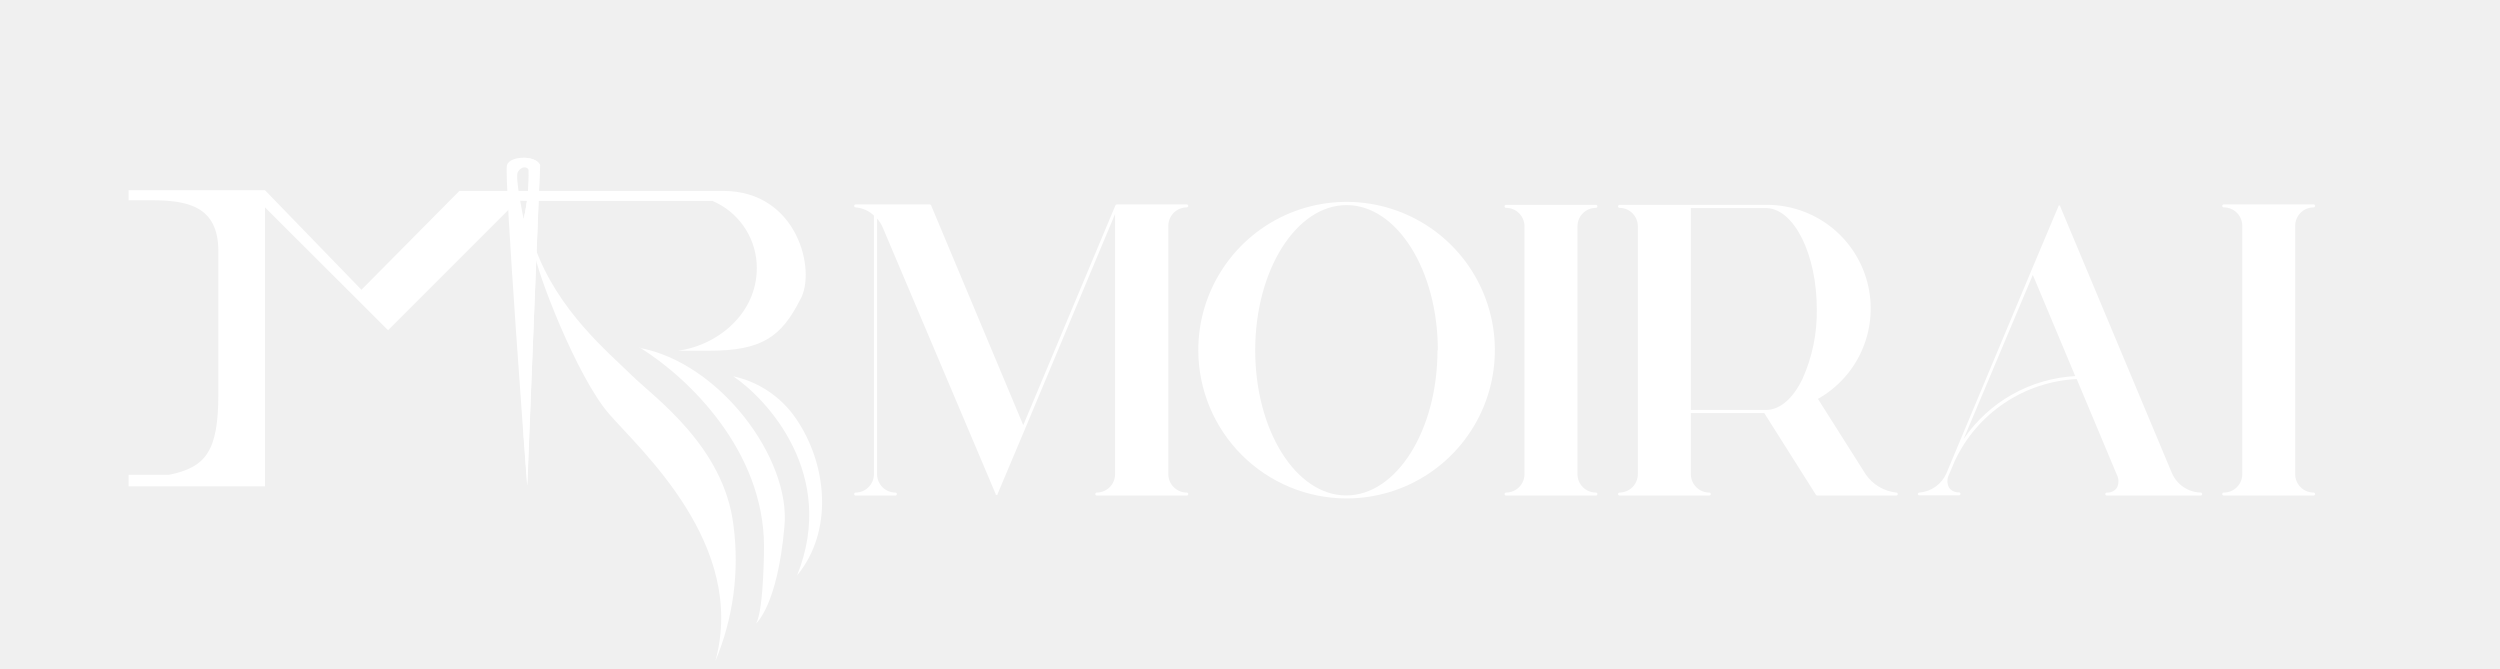
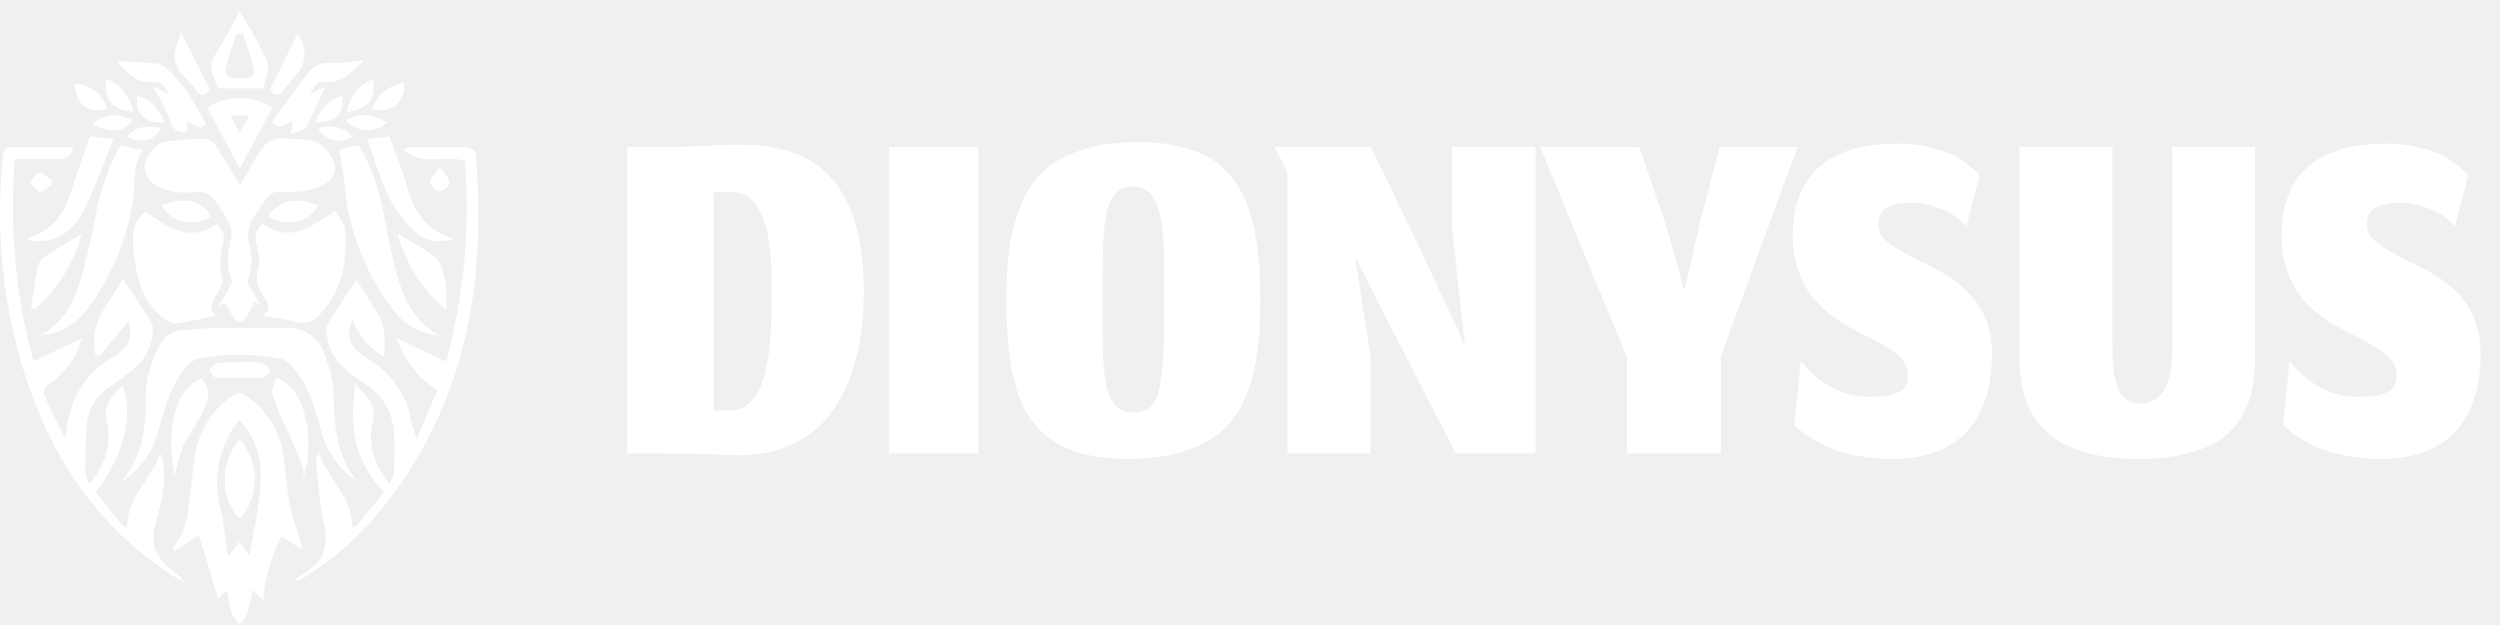
- <svg xmlns="http://www.w3.org/2000/svg" width="187" height="50" viewBox="0 0 187 50" fill="none">
-   <g clip-path="url(#clip0_1372_2045)">
-     <path d="M37.921 12.35C37.68 13.082 39.429 36.318 39.429 36.318L40.403 12.35C40.102 11.617 38.154 11.617 37.921 12.35ZM39.171 16.375C39.171 16.375 38.49 13.255 38.74 12.85C38.99 12.445 39.412 12.419 39.55 12.712C39.574 13.944 39.446 15.174 39.171 16.375Z" fill="white" />
-     <path d="M39.507 15.03H53.296C54.223 15.425 55.022 16.069 55.605 16.891C56.188 17.712 56.531 18.679 56.597 19.684C56.821 23.192 53.9 25.795 50.711 26.235H53.038C57.028 26.235 58.442 25.174 59.855 22.416C61.087 20.279 59.674 14.281 54.098 14.281H34.362L27.036 21.675L19.822 14.229H9.618V14.979H11.29C13.988 14.979 16.332 15.393 16.332 18.779V29.484C16.332 33.75 15.401 34.956 12.635 35.517H9.618V36.378H19.822V15.513L29.027 24.7L38.714 15.013L39.507 15.03Z" fill="white" />
-     <path d="M39.938 18.719C40.11 20.331 43.17 28.2 45.54 30.94C47.91 33.681 55.882 40.731 53.512 49.444C54.85 46.244 55.317 42.748 54.865 39.309C54.158 33.379 48.936 29.734 47.221 28.044C45.505 26.355 41.696 23.218 40.007 18.47C40.007 18.47 39.938 18.228 39.938 18.194C39.938 18.159 39.938 18.719 39.938 18.719Z" fill="white" />
-     <path d="M47.876 26.01C51.53 28.277 57.114 33.706 57.149 40.834C57.149 40.834 57.149 45.531 56.563 46.626C56.563 46.626 58.166 45.264 58.675 39.377C59.166 34.31 53.831 27.105 47.781 26.01" fill="white" />
-     <path d="M54.848 28.148C57.338 29.82 62.656 35.482 59.622 43.04C62.354 39.739 61.898 34.715 59.51 31.268C58.409 29.673 56.742 28.558 54.848 28.148Z" fill="white" />
-     <path d="M40.386 12.35C40.248 11.98 39.688 11.799 39.136 11.799V12.488C39.215 12.463 39.301 12.468 39.377 12.501C39.453 12.535 39.514 12.594 39.55 12.669C39.577 13.915 39.45 15.16 39.171 16.375C39.171 16.375 39.171 16.315 39.171 16.22V32.595C39.334 34.836 39.447 36.327 39.447 36.327L40.386 12.35Z" fill="white" />
-     <path d="M65.371 35.465V16.125C64.998 15.77 64.514 15.554 64.001 15.513C63.971 15.513 63.943 15.501 63.922 15.48C63.901 15.459 63.889 15.431 63.889 15.401C63.889 15.371 63.901 15.343 63.922 15.322C63.943 15.301 63.971 15.289 64.001 15.289H69.534C69.557 15.287 69.581 15.293 69.601 15.305C69.621 15.318 69.637 15.336 69.646 15.358L76.54 31.802L83.435 15.358C83.444 15.336 83.46 15.318 83.48 15.305C83.5 15.293 83.524 15.287 83.547 15.289H88.77C88.8 15.289 88.828 15.301 88.849 15.322C88.87 15.343 88.882 15.371 88.882 15.401C88.882 15.431 88.87 15.459 88.849 15.48C88.828 15.501 88.8 15.513 88.77 15.513C88.404 15.513 88.054 15.659 87.795 15.917C87.536 16.176 87.391 16.526 87.391 16.892V35.465C87.391 35.831 87.536 36.181 87.795 36.44C88.054 36.699 88.404 36.844 88.77 36.844C88.8 36.844 88.828 36.856 88.849 36.877C88.87 36.898 88.882 36.926 88.882 36.956C88.882 36.986 88.87 37.014 88.849 37.035C88.828 37.056 88.8 37.068 88.77 37.068H82.039C82.009 37.068 81.981 37.056 81.96 37.035C81.939 37.014 81.927 36.986 81.927 36.956C81.927 36.926 81.939 36.898 81.96 36.877C81.981 36.856 82.009 36.844 82.039 36.844C82.403 36.842 82.752 36.695 83.009 36.437C83.265 36.179 83.409 35.829 83.409 35.465V16.005L76.635 32.173L74.817 36.482L74.61 36.973C74.613 36.987 74.613 37.002 74.61 37.016C74.601 37.021 74.59 37.023 74.58 37.023C74.569 37.023 74.559 37.021 74.55 37.016H74.481V36.965L66.009 16.97C65.907 16.743 65.77 16.534 65.604 16.349V35.465C65.604 35.829 65.748 36.179 66.005 36.437C66.261 36.695 66.61 36.842 66.974 36.844C67.004 36.844 67.032 36.856 67.053 36.877C67.074 36.898 67.086 36.926 67.086 36.956C67.086 36.986 67.074 37.014 67.053 37.035C67.032 37.056 67.004 37.068 66.974 37.068H64.001C63.971 37.068 63.943 37.056 63.922 37.035C63.901 37.014 63.889 36.986 63.889 36.956C63.889 36.926 63.901 36.898 63.922 36.877C63.943 36.856 63.971 36.844 64.001 36.844C64.365 36.842 64.713 36.695 64.97 36.437C65.227 36.179 65.371 35.829 65.371 35.465Z" fill="white" />
-     <path d="M89.632 26.2C89.63 24.006 90.279 21.861 91.497 20.035C92.715 18.21 94.447 16.787 96.473 15.946C98.5 15.106 100.73 14.885 102.882 15.312C105.035 15.739 107.012 16.794 108.564 18.345C110.116 19.896 111.173 21.873 111.602 24.024C112.031 26.176 111.811 28.407 110.972 30.434C110.133 32.462 108.711 34.194 106.887 35.413C105.063 36.633 102.918 37.283 100.724 37.283C97.784 37.281 94.966 36.113 92.886 34.035C90.807 31.957 89.636 29.14 89.632 26.2ZM107.55 26.2C107.55 20.21 104.49 15.341 100.724 15.341C96.957 15.341 93.889 20.21 93.889 26.2C93.889 32.19 96.932 37.059 100.698 37.059C104.464 37.059 107.524 32.181 107.524 26.2H107.55Z" fill="white" />
-     <path d="M114.031 35.465V16.927C114.031 16.561 113.885 16.21 113.627 15.951C113.368 15.693 113.017 15.548 112.652 15.548C112.622 15.548 112.593 15.536 112.572 15.515C112.551 15.494 112.54 15.465 112.54 15.435C112.54 15.406 112.551 15.377 112.572 15.356C112.593 15.335 112.622 15.323 112.652 15.323H119.374C119.404 15.323 119.432 15.335 119.453 15.356C119.474 15.377 119.486 15.406 119.486 15.435C119.486 15.465 119.474 15.494 119.453 15.515C119.432 15.536 119.404 15.548 119.374 15.548C119.008 15.548 118.658 15.693 118.399 15.951C118.14 16.21 117.995 16.561 117.995 16.927V35.465C117.995 35.831 118.14 36.181 118.399 36.44C118.658 36.698 119.008 36.844 119.374 36.844C119.404 36.844 119.432 36.855 119.453 36.877C119.474 36.898 119.486 36.926 119.486 36.956C119.486 36.986 119.474 37.014 119.453 37.035C119.432 37.056 119.404 37.068 119.374 37.068H112.652C112.622 37.068 112.593 37.056 112.572 37.035C112.551 37.014 112.54 36.986 112.54 36.956C112.54 36.926 112.551 36.898 112.572 36.877C112.593 36.855 112.622 36.844 112.652 36.844C113.017 36.844 113.368 36.698 113.627 36.44C113.885 36.181 114.031 35.831 114.031 35.465Z" fill="white" />
-     <path d="M122.511 35.465V16.927C122.511 16.562 122.367 16.213 122.11 15.954C121.854 15.696 121.505 15.55 121.141 15.548C121.111 15.548 121.083 15.536 121.062 15.515C121.041 15.494 121.029 15.465 121.029 15.435C121.029 15.406 121.041 15.377 121.062 15.356C121.083 15.335 121.111 15.323 121.141 15.323H132.181C133.895 15.325 135.559 15.895 136.915 16.942C138.271 17.99 139.242 19.457 139.676 21.115C140.11 22.773 139.983 24.527 139.315 26.105C138.647 27.683 137.475 28.995 135.982 29.837L139.55 35.473C139.81 35.854 140.15 36.174 140.546 36.41C140.941 36.647 141.384 36.795 141.842 36.844C141.872 36.844 141.901 36.855 141.922 36.877C141.943 36.898 141.954 36.926 141.954 36.956C141.954 36.986 141.943 37.014 141.922 37.035C141.901 37.056 141.872 37.068 141.842 37.068H135.93C135.911 37.067 135.893 37.062 135.877 37.053C135.86 37.044 135.846 37.032 135.835 37.016L131.966 30.897H126.476V35.465C126.476 35.831 126.621 36.181 126.88 36.44C127.138 36.698 127.489 36.844 127.855 36.844C127.884 36.844 127.913 36.855 127.934 36.877C127.955 36.898 127.967 36.926 127.967 36.956C127.967 36.986 127.955 37.014 127.934 37.035C127.913 37.056 127.884 37.068 127.855 37.068H121.141C121.111 37.068 121.083 37.056 121.062 37.035C121.041 37.014 121.029 36.986 121.029 36.956C121.029 36.926 121.041 36.898 121.062 36.877C121.083 36.855 121.111 36.844 121.141 36.844C121.505 36.841 121.854 36.695 122.11 36.437C122.367 36.178 122.511 35.829 122.511 35.465ZM126.476 30.664H132.172C133.181 30.613 134.12 29.802 134.827 28.337C135.564 26.697 135.929 24.913 135.896 23.115C135.896 19.055 134.224 15.668 132.172 15.565H126.476V30.664Z" fill="white" />
-     <path d="M143.454 36.956C143.454 36.941 143.457 36.925 143.463 36.911C143.47 36.897 143.479 36.884 143.49 36.874C143.501 36.863 143.515 36.855 143.529 36.85C143.544 36.845 143.559 36.843 143.575 36.844C144.006 36.809 144.42 36.658 144.774 36.408C145.127 36.158 145.406 35.817 145.583 35.422L151.952 20.219L153.572 16.375L153.977 15.419C153.974 15.404 153.974 15.39 153.977 15.376H154.029H154.098V15.427L162.466 35.405C162.651 35.823 162.951 36.181 163.331 36.436C163.71 36.691 164.155 36.832 164.612 36.844C164.642 36.844 164.671 36.856 164.692 36.877C164.713 36.898 164.724 36.926 164.724 36.956C164.724 36.986 164.713 37.014 164.692 37.035C164.671 37.056 164.642 37.068 164.612 37.068H157.588C157.559 37.068 157.53 37.056 157.509 37.035C157.488 37.014 157.476 36.986 157.476 36.956C157.476 36.926 157.488 36.898 157.509 36.877C157.53 36.856 157.559 36.844 157.588 36.844C157.732 36.854 157.876 36.827 158.007 36.767C158.138 36.707 158.252 36.615 158.338 36.499C158.417 36.346 158.459 36.176 158.459 36.004C158.459 35.831 158.417 35.661 158.338 35.508L155.339 28.355C153.406 28.45 151.536 29.07 149.93 30.148C148.323 31.226 147.041 32.721 146.221 34.474L145.79 35.491C145.708 35.643 145.666 35.814 145.666 35.986C145.666 36.159 145.708 36.33 145.79 36.482C145.875 36.596 145.987 36.688 146.117 36.748C146.246 36.808 146.388 36.835 146.531 36.827C146.561 36.827 146.589 36.839 146.61 36.86C146.631 36.881 146.643 36.909 146.643 36.939C146.643 36.968 146.631 36.997 146.61 37.018C146.589 37.039 146.561 37.051 146.531 37.051H143.558C143.532 37.049 143.508 37.039 143.489 37.022C143.47 37.004 143.458 36.981 143.454 36.956ZM155.227 28.131L152.055 20.564L146.884 32.828C147.822 31.458 149.062 30.322 150.509 29.508C151.955 28.693 153.569 28.222 155.227 28.131Z" fill="white" />
-     <path d="M167.723 35.465V16.927C167.728 16.742 167.695 16.558 167.628 16.386C167.56 16.214 167.458 16.058 167.329 15.926C167.199 15.794 167.045 15.69 166.874 15.619C166.704 15.548 166.52 15.512 166.336 15.513C166.306 15.513 166.277 15.501 166.256 15.48C166.235 15.459 166.224 15.431 166.224 15.401C166.224 15.371 166.235 15.343 166.256 15.322C166.277 15.301 166.306 15.289 166.336 15.289H173.058C173.088 15.289 173.116 15.301 173.137 15.322C173.158 15.343 173.17 15.371 173.17 15.401C173.17 15.431 173.158 15.459 173.137 15.48C173.116 15.501 173.088 15.513 173.058 15.513C172.692 15.513 172.342 15.658 172.083 15.917C171.824 16.176 171.679 16.526 171.679 16.892V35.465C171.679 35.831 171.824 36.181 172.083 36.44C172.342 36.699 172.692 36.844 173.058 36.844C173.088 36.844 173.116 36.856 173.137 36.877C173.158 36.898 173.17 36.926 173.17 36.956C173.17 36.986 173.158 37.014 173.137 37.035C173.116 37.056 173.088 37.068 173.058 37.068H166.336C166.306 37.068 166.277 37.056 166.256 37.035C166.235 37.014 166.224 36.986 166.224 36.956C166.224 36.926 166.235 36.898 166.256 36.877C166.277 36.856 166.306 36.844 166.336 36.844C166.517 36.845 166.698 36.81 166.866 36.741C167.034 36.672 167.187 36.571 167.316 36.443C167.445 36.315 167.548 36.162 167.617 35.995C167.687 35.827 167.723 35.647 167.723 35.465Z" fill="white" />
-   </g>
-   <defs>
-     <clipPath id="clip0_1372_2045">
-       <rect width="186.598" height="49.444" fill="white" />
-     </clipPath>
-   </defs>
+ <svg xmlns="http://www.w3.org/2000/svg" width="204" height="51" viewBox="0 0 204 51" fill="none">
+   <path d="M7.799 40.17C8.561 41.1 9.323 42.05 10.111 43.005H10.365C10.365 40.597 12.306 39.144 13.093 36.994C13.442 38.127 13.492 39.331 13.241 40.49C13.135 41.09 12.989 41.683 12.804 42.263C12.194 44.296 12.55 45.424 14.242 46.705C14.569 46.922 14.849 47.204 15.065 47.533C14.75 47.35 14.425 47.182 14.12 46.989C8.022 43.071 4.247 37.452 2.062 30.668C0.23 24.895 -0.391 18.806 0.238 12.782C0.293 12.192 0.487 11.979 1.086 11.994C2.682 12.03 4.277 11.994 5.954 11.994C5.883 12.817 5.365 12.954 4.765 12.96C3.606 12.96 2.453 12.96 1.208 12.96C0.758 18.513 1.273 24.102 2.732 29.479L6.706 27.584C6.272 29.088 5.338 30.4 4.059 31.303C3.949 31.352 3.852 31.424 3.775 31.515C3.697 31.605 3.64 31.712 3.609 31.828C3.578 31.943 3.573 32.064 3.594 32.182C3.616 32.299 3.663 32.41 3.733 32.507C4.191 33.617 4.726 34.694 5.334 35.729C5.405 35.256 5.461 34.779 5.548 34.306C5.748 33.217 6.187 32.186 6.833 31.287C7.478 30.387 8.315 29.642 9.282 29.103C10.583 28.315 10.807 27.578 10.497 26.181L8.098 29.108L7.773 28.93C7.544 27.781 7.724 26.587 8.281 25.556C8.876 24.54 9.536 23.564 10.039 22.777C10.72 23.793 11.523 24.987 12.29 26.191C12.433 26.433 12.499 26.714 12.478 26.994C12.444 27.624 12.273 28.239 11.978 28.797C11.684 29.355 11.272 29.842 10.771 30.226C10.182 30.693 9.577 31.151 8.957 31.578C8.438 31.906 8 32.347 7.676 32.869C7.352 33.391 7.151 33.98 7.087 34.591C6.96 35.912 6.975 37.248 6.97 38.58C7.028 38.892 7.134 39.194 7.285 39.474C8.642 37.909 9.125 36.196 8.703 34.428C8.357 32.96 9.211 32.309 9.983 31.456C10.944 33.813 10.1 37.203 7.799 40.17Z" fill="white" />
+   <path d="M37.931 13.122C36.274 12.614 34.481 13.63 32.885 12.187C33.089 12.111 33.3 12.053 33.515 12.014C35.039 12.014 36.589 11.984 38.129 12.014C38.368 12.014 38.789 12.329 38.81 12.523C39.73 23.234 37.961 33.239 30.929 41.806C29.161 43.921 27.064 45.738 24.719 47.187C24.505 47.335 24.248 47.408 23.988 47.395C24.257 47.197 24.496 46.979 24.796 46.801C26.945 45.46 26.721 44.072 26.32 42.152C26.041 40.719 25.969 39.24 25.812 37.782C25.838 37.482 25.901 37.187 26 36.903C26.788 39.149 28.774 40.561 28.744 43L28.983 43.041L31.356 40.16C28.906 37.69 28.485 34.743 29.013 31.349C29.882 32.314 30.761 32.934 30.421 34.398C29.999 36.186 30.461 37.904 31.818 39.479C31.969 39.196 32.08 38.893 32.148 38.58C32.184 37.538 32.214 36.491 32.148 35.449C32.135 34.602 31.904 33.773 31.478 33.04C31.052 32.308 30.444 31.698 29.714 31.267C29.228 30.955 28.76 30.616 28.312 30.251C27.821 29.862 27.418 29.374 27.13 28.817C26.841 28.261 26.674 27.65 26.64 27.025C26.627 26.745 26.702 26.468 26.854 26.232C27.621 25.023 28.413 23.828 29.079 22.817C29.587 23.61 30.253 24.616 30.873 25.648C31.493 26.679 31.437 27.812 31.34 29.098C30.145 28.459 29.236 27.389 28.8 26.105C28.175 27.202 28.505 28.336 29.735 29.088C31.544 30.185 32.885 31.628 33.429 33.727C33.559 34.434 33.753 35.128 34.008 35.8L35.695 31.831C34.127 30.866 32.958 29.369 32.402 27.614L36.406 29.509C37.854 24.175 38.369 18.632 37.931 13.122Z" fill="white" />
+   <path d="M24.719 44.865L22.971 43.778C22.132 45.383 21.622 47.14 21.472 48.945L20.604 48.132C20.365 49.098 20.451 50.165 19.552 50.907C18.637 50.16 18.703 49.098 18.51 48.158L17.809 48.844C17.27 47.081 16.752 45.373 16.244 43.691L14.267 44.926L14.079 44.708C15.095 43.61 15.299 42.238 15.466 40.851C15.619 39.586 15.741 38.31 15.934 37.05C16.086 36.09 16.435 35.171 16.96 34.353C17.485 33.534 18.173 32.833 18.983 32.294C19.131 32.158 19.325 32.082 19.526 32.082C19.728 32.082 19.922 32.158 20.07 32.294C20.89 32.842 21.586 33.557 22.111 34.393C22.637 35.228 22.98 36.165 23.119 37.142C23.312 38.549 23.398 39.977 23.668 41.369C23.957 42.528 24.374 43.625 24.719 44.865ZM20.355 45.287C20.588 44.011 20.832 42.863 20.995 41.73C21.201 40.628 21.299 39.508 21.289 38.386C21.213 36.852 20.594 35.395 19.541 34.276C19.39 34.436 19.249 34.606 19.12 34.784C18.455 35.773 18.011 36.893 17.82 38.07C17.629 39.246 17.694 40.449 18.012 41.598C18.266 42.66 18.368 43.757 18.52 44.84C18.52 44.987 18.586 45.129 18.652 45.409L19.516 44.235L20.355 45.287Z" fill="white" />
+   <path d="M19.567 15.119C20.248 13.986 20.786 12.96 21.457 12.025C21.759 11.634 22.199 11.374 22.687 11.298C23.583 11.277 24.48 11.34 25.364 11.486C25.711 11.521 26.039 11.661 26.305 11.887C27.641 13.219 27.87 14.499 25.913 15.322C24.986 15.62 24.008 15.732 23.037 15.653C22.787 15.607 22.529 15.636 22.296 15.735C22.062 15.835 21.862 16 21.721 16.212C21.406 16.72 21.056 17.162 20.746 17.65C20.526 17.957 20.375 18.308 20.302 18.679C20.229 19.049 20.237 19.431 20.324 19.799C20.615 20.801 20.574 21.871 20.207 22.848C20.146 22.995 20.288 23.259 20.39 23.447C20.68 23.956 20.995 24.464 21.299 24.972L20.791 24.616C20.53 25.142 20.237 25.651 19.912 26.14C19.806 26.199 19.686 26.23 19.564 26.23C19.442 26.23 19.323 26.199 19.216 26.14C18.904 25.68 18.622 25.2 18.373 24.703L17.824 25.023L18.977 22.99C18.439 21.974 18.591 20.719 18.85 19.433C19.064 18.381 18.342 17.64 17.864 16.826C17.387 16.014 16.747 15.454 15.573 15.704C14.742 15.779 13.905 15.645 13.139 15.312C12.767 15.217 12.436 15.004 12.194 14.706C11.953 14.407 11.814 14.039 11.797 13.656C11.797 12.883 12.656 11.704 13.428 11.578C14.541 11.402 15.666 11.321 16.792 11.334C17.102 11.334 17.499 11.715 17.702 12.02C18.317 12.98 18.881 13.966 19.567 15.119Z" fill="white" />
+   <path d="M29.11 39.235C27.747 38.336 26.744 36.984 26.279 35.419C25.725 33.437 25.233 31.415 23.789 29.83C23.559 29.557 23.253 29.359 22.91 29.261C20.683 28.836 18.395 28.836 16.168 29.261C15.846 29.353 15.56 29.539 15.344 29.794C13.927 31.354 13.418 33.351 12.885 35.292C12.408 36.967 11.339 38.411 9.877 39.357C11.543 37.36 11.96 35.013 11.879 32.518C11.869 30.999 12.267 29.505 13.032 28.193C13.192 27.848 13.439 27.55 13.749 27.329C14.059 27.108 14.422 26.971 14.801 26.933C15.918 26.837 17.047 26.771 18.175 26.755C19.882 26.755 21.594 26.755 23.302 26.755C24.051 26.708 24.793 26.929 25.395 27.378C25.996 27.828 26.418 28.477 26.584 29.21C26.909 30.046 27.117 30.923 27.204 31.816C27.26 34.464 27.341 37.045 29.11 39.235Z" fill="white" />
+   <path d="M21.34 25.785C22.24 25.277 21.848 24.708 21.493 24.159C21.241 23.827 21.074 23.439 21.005 23.029C20.936 22.618 20.967 22.197 21.096 21.801C21.274 21.247 21.056 20.546 20.929 19.926C20.827 19.63 20.821 19.31 20.912 19.01C21.003 18.711 21.187 18.448 21.437 18.259C23.672 19.87 25.451 18.483 27.387 17.172C27.682 17.762 28.144 18.28 28.175 18.823C28.307 21.364 27.946 23.742 26.086 25.673C25.844 25.976 25.51 26.193 25.135 26.291C24.76 26.39 24.363 26.366 24.003 26.222C23.128 26.008 22.238 25.862 21.34 25.785Z" fill="white" />
+   <path d="M11.838 17.263C13.647 18.463 15.425 19.87 17.666 18.28C17.922 18.457 18.112 18.715 18.204 19.013C18.296 19.31 18.285 19.63 18.174 19.921C17.932 20.812 17.915 21.75 18.124 22.65C18.23 23.158 17.834 23.788 17.534 24.286C17.178 24.865 17.077 25.332 17.666 25.764C16.538 25.988 15.431 26.242 14.308 26.4C13.967 26.378 13.644 26.24 13.393 26.008C11.94 24.941 11.36 23.361 11.066 21.684C10.93 20.916 10.855 20.137 10.842 19.357C10.833 18.954 10.919 18.556 11.092 18.192C11.265 17.829 11.52 17.511 11.838 17.263Z" fill="white" />
+   <path d="M27.687 12.192L29.297 11.847C30.215 13.476 30.867 15.241 31.228 17.076C31.589 18.808 31.869 20.561 32.346 22.258C32.941 24.342 33.789 26.323 35.903 27.375C35.122 27.327 34.362 27.101 33.681 26.714C33.001 26.328 32.417 25.791 31.975 25.145C29.758 22.214 28.424 18.711 28.129 15.048C28.058 14.103 27.839 13.158 27.687 12.192Z" fill="white" />
+   <path d="M3.246 27.375C4.958 26.501 5.893 24.997 6.426 23.31C6.978 21.474 7.426 19.608 7.768 17.721C8.133 15.678 8.819 13.706 9.8 11.877L11.66 12.233C10.73 13.564 11.096 15.119 10.827 16.567C10.308 19.673 9.061 22.613 7.189 25.145C6.737 25.785 6.149 26.317 5.467 26.702C4.786 27.088 4.027 27.318 3.246 27.375Z" fill="white" />
+   <path d="M2.26 19.438C4.262 18.844 5.243 17.456 5.817 15.617C6.264 14.093 6.833 12.619 7.341 11.12L9.252 11.359C8.434 13.346 7.727 15.399 6.752 17.284C5.964 18.808 4.643 19.824 2.737 19.662C2.65 19.659 2.563 19.645 2.478 19.621C2.428 19.606 2.392 19.555 2.26 19.438Z" fill="white" />
+   <path d="M29.989 11.349L31.767 11.12C32.24 12.431 32.783 13.732 33.175 15.089C33.734 17.121 34.643 18.793 37.031 19.494C35.7 19.87 34.653 19.667 33.896 18.925C33.012 18.1 32.273 17.131 31.711 16.059C31.05 14.522 30.474 12.95 29.989 11.349Z" fill="white" />
+   <path d="M22.214 8.793L19.572 13.737L16.93 8.828C18.144 7.777 20.791 7.751 22.214 8.793ZM18.805 9.428L19.567 10.881L20.324 9.428H18.805Z" fill="white" />
+   <path d="M23.703 10.917L23.927 9.901C23.352 9.901 22.966 10.81 22.199 9.946C23.169 8.615 24.15 7.228 25.177 5.881C25.395 5.613 25.679 5.405 26.001 5.276C26.323 5.148 26.672 5.105 27.016 5.15C27.93 5.128 28.84 5.037 29.74 4.875C28.723 5.841 27.936 6.837 26.457 6.679C25.741 6.598 25.598 7.187 25.304 7.695L26.538 7.05C25.959 8.331 25.522 9.398 24.979 10.383C24.831 10.673 24.252 10.719 23.703 10.917Z" fill="white" />
+   <path d="M9.475 4.982C10.644 5.048 11.762 5.089 12.87 5.185C13.125 5.241 13.358 5.37 13.54 5.556C15.004 6.801 15.924 8.432 16.793 10.099C16.147 10.8 15.776 9.982 15.238 9.916L15.319 10.709C14.592 10.881 14.176 10.709 13.911 9.911C13.519 8.936 13.056 7.992 12.524 7.086L13.789 7.65C13.5 7.081 13.241 6.633 12.407 6.705C11.096 6.781 10.293 5.836 9.475 4.982Z" fill="white" />
+   <path d="M19.567 0.907C20.395 2.231 21.14 3.606 21.797 5.023C22.031 5.607 21.64 6.44 21.528 7.213C20.258 7.213 19.14 7.213 18.022 7.213C17.955 7.21 17.889 7.19 17.831 7.157C17.773 7.123 17.723 7.076 17.687 7.02C17.448 6.222 16.899 5.495 17.499 4.565C18.22 3.442 18.815 2.248 19.567 0.907ZM19.795 2.761H19.318C18.96 3.674 18.663 4.609 18.428 5.561C18.276 6.384 18.972 6.389 19.582 6.405C20.192 6.42 20.868 6.323 20.71 5.536C20.465 4.601 20.16 3.682 19.795 2.787V2.761Z" fill="white" />
+   <path d="M24.785 38.966C24.769 38.564 24.709 38.166 24.607 37.777C24.191 36.76 23.713 35.79 23.276 34.789C22.863 33.945 22.511 33.072 22.224 32.177C22.117 31.791 22.417 31.293 22.534 30.831C25.161 31.75 25.613 36.146 24.785 38.966Z" fill="white" />
+   <path d="M14.277 38.803C13.53 35.597 14.074 31.882 16.406 30.866C16.674 31.107 16.86 31.425 16.94 31.776C17.02 32.127 16.99 32.494 16.854 32.828C16.682 33.349 16.45 33.849 16.162 34.316C15.771 35.023 15.258 35.673 14.938 36.41C14.665 37.192 14.444 37.992 14.277 38.803Z" fill="white" />
+   <path d="M32.443 19.078C33.617 19.794 34.724 20.287 35.578 21.064C36.086 21.506 36.228 22.39 36.371 23.097C36.449 23.819 36.459 24.547 36.401 25.272C34.476 23.663 33.094 21.5 32.443 19.078Z" fill="white" />
+   <path d="M2.529 25.104C2.717 23.961 2.885 22.812 3.114 21.674C3.185 21.395 3.355 21.152 3.591 20.988C4.552 20.363 5.537 19.784 6.671 19.093C6.036 21.453 4.719 23.575 2.885 25.19L2.529 25.104Z" fill="white" />
+   <path d="M19.572 29.56C20.146 29.52 20.722 29.53 21.295 29.591C21.594 29.647 21.838 29.997 22.108 30.221C21.899 30.424 21.696 30.8 21.477 30.805C20.197 30.861 18.911 30.856 17.631 30.805C17.418 30.805 17.224 30.419 17.021 30.216C17.265 30.002 17.489 29.652 17.758 29.606C18.361 29.552 18.968 29.543 19.572 29.581V29.56Z" fill="white" />
+   <path d="M17.138 7.36C16.63 7.868 16.305 7.812 15.979 7.36C15.739 6.992 15.46 6.651 15.146 6.344C13.901 5.297 14.16 4.098 14.79 2.639C15.614 4.311 16.376 5.836 17.138 7.36Z" fill="white" />
+   <path d="M22.011 7.36C22.743 5.869 23.493 4.345 24.262 2.787C24.639 3.237 24.846 3.805 24.846 4.392C24.846 4.98 24.639 5.548 24.262 5.998C23.896 6.45 23.5 6.872 23.154 7.335C22.809 7.797 22.473 7.868 22.011 7.36Z" fill="white" />
+   <path d="M13.19 16.786C15.044 16.008 16.361 16.278 17.219 17.64C16.904 17.864 16.546 18.021 16.166 18.1C15.787 18.179 15.396 18.179 15.017 18.099C14.638 18.018 14.28 17.86 13.965 17.634C13.651 17.408 13.387 17.119 13.19 16.786Z" fill="white" />
+   <path d="M21.884 17.685C22.783 16.303 24.15 16.014 25.949 16.786C25.253 18.133 23.368 18.57 21.884 17.685Z" fill="white" />
+   <path d="M6.112 6.852C6.707 6.852 7.286 7.053 7.754 7.421C8.222 7.79 8.553 8.305 8.693 8.884C7.133 9.276 6.228 8.554 6.112 6.852Z" fill="white" />
+   <path d="M30.349 8.956C30.537 8.379 30.883 7.867 31.348 7.477C31.812 7.087 32.376 6.835 32.977 6.75C33.027 8.437 32.133 9.194 30.349 8.956Z" fill="white" />
+   <path d="M8.662 6.445C9.23 6.661 9.732 7.019 10.12 7.485C10.508 7.952 10.769 8.511 10.878 9.108C9.175 8.986 8.494 8.173 8.662 6.445Z" fill="white" />
+   <path d="M28.276 9.154C28.596 7.853 29.211 6.933 30.446 6.476C30.73 8.031 30.075 8.884 28.276 9.154Z" fill="white" />
+   <path d="M28.225 9.819C28.736 9.519 29.325 9.377 29.916 9.411C30.508 9.446 31.076 9.655 31.549 10.012C31.32 10.223 31.052 10.384 30.759 10.489C30.466 10.593 30.156 10.638 29.846 10.62C29.536 10.602 29.233 10.521 28.954 10.384C28.676 10.246 28.428 10.055 28.225 9.819Z" fill="white" />
+   <path d="M13.408 9.977C12.036 10.155 10.934 9.342 11.198 7.797C11.714 7.956 12.184 8.238 12.569 8.617C12.954 8.997 13.242 9.463 13.408 9.977Z" fill="white" />
+   <path d="M7.554 10.124C8.571 9.281 9.551 9.194 10.801 9.799C10.217 10.775 9.018 10.917 7.554 10.124Z" fill="white" />
+   <path d="M25.735 9.977C25.892 9.471 26.169 9.011 26.544 8.637C26.918 8.264 27.379 7.987 27.885 7.833C28.19 9.225 27.397 10.048 25.735 9.977Z" fill="white" />
+   <path d="M25.98 10.531C26.443 10.311 26.966 10.253 27.466 10.366C27.966 10.478 28.414 10.754 28.739 11.151C28.519 11.298 28.271 11.399 28.011 11.447C27.751 11.495 27.484 11.491 27.226 11.432C26.968 11.374 26.724 11.265 26.51 11.11C26.296 10.955 26.115 10.758 25.98 10.531Z" fill="white" />
+   <path d="M10.334 11.181C11.106 10.246 12.077 10.231 13.149 10.434C12.646 11.461 11.569 11.74 10.334 11.181Z" fill="white" />
+   <path d="M4.201 15.089C3.881 15.292 3.53 15.693 3.251 15.648C2.971 15.602 2.687 15.139 2.412 14.865C2.697 14.601 2.956 14.154 3.266 14.113C3.576 14.072 3.886 14.474 4.206 14.703L4.201 15.089Z" fill="white" />
+   <path d="M35.898 13.681C36.3 14.26 36.716 14.606 36.681 14.89C36.621 15.073 36.515 15.237 36.373 15.367C36.232 15.497 36.06 15.588 35.873 15.632C35.598 15.632 35.141 15.16 35.111 14.86C35.08 14.56 35.487 14.24 35.898 13.681Z" fill="white" />
+   <path d="M19.562 35.856C20.346 36.745 20.782 37.888 20.792 39.073C20.801 40.259 20.382 41.408 19.612 42.309C17.956 41.034 17.905 37.665 19.562 35.856Z" fill="white" />
+   <path d="M59.606 33.501C60.687 33.501 61.512 32.833 62.081 31.496C62.664 30.159 62.955 27.955 62.955 24.883V22.728C62.955 20.481 62.685 18.746 62.145 17.523C61.604 16.3 60.836 15.688 59.841 15.688H58.241V33.501H59.606ZM60.267 37.149C59.755 37.149 58.959 37.121 57.878 37.064C56.811 37.021 55.709 37 54.571 37H51.179V11.997H54.571C55.524 11.983 56.562 11.948 57.686 11.891C58.81 11.834 59.691 11.805 60.331 11.805C63.958 11.805 66.554 12.822 68.118 14.856C69.697 16.89 70.486 19.855 70.486 23.752C70.486 25.075 70.394 26.333 70.209 27.528C70.038 28.723 69.711 29.924 69.227 31.133C68.744 32.328 68.132 33.359 67.393 34.227C66.653 35.094 65.672 35.798 64.449 36.339C63.226 36.879 61.832 37.149 60.267 37.149ZM72.556 37V11.997H79.831V37H72.556ZM89.974 27.336C89.974 29.697 90.152 31.34 90.507 32.264C90.877 33.188 91.517 33.651 92.427 33.651C93.096 33.651 93.6 33.487 93.942 33.16C94.283 32.819 94.539 32.129 94.71 31.091C94.895 30.038 94.987 28.467 94.987 26.376V21.235C94.987 19.201 94.788 17.686 94.39 16.691C93.992 15.695 93.337 15.197 92.427 15.197C91.517 15.197 90.877 15.688 90.507 16.669C90.152 17.636 89.974 19.407 89.974 21.981V27.336ZM91.979 37.448C90.799 37.448 89.732 37.341 88.779 37.128C87.841 36.915 87.03 36.616 86.347 36.232C85.665 35.848 85.067 35.357 84.555 34.76C84.057 34.163 83.652 33.523 83.339 32.84C83.04 32.157 82.799 31.361 82.614 30.451C82.429 29.526 82.301 28.609 82.23 27.699C82.159 26.774 82.123 25.736 82.123 24.584C82.123 22.877 82.209 21.391 82.379 20.125C82.564 18.86 82.898 17.672 83.382 16.563C83.865 15.439 84.505 14.529 85.302 13.832C86.112 13.135 87.151 12.588 88.416 12.189C89.697 11.791 91.204 11.592 92.939 11.592C94.134 11.592 95.208 11.706 96.16 11.933C97.113 12.147 97.931 12.445 98.614 12.829C99.296 13.213 99.887 13.711 100.385 14.323C100.897 14.934 101.302 15.588 101.601 16.285C101.913 16.968 102.162 17.772 102.347 18.696C102.532 19.62 102.66 20.538 102.731 21.448C102.802 22.358 102.838 23.389 102.838 24.541C102.838 26.248 102.745 27.734 102.56 29C102.376 30.266 102.041 31.453 101.558 32.563C101.074 33.658 100.427 34.554 99.617 35.251C98.806 35.933 97.76 36.474 96.481 36.872C95.215 37.256 93.714 37.448 91.979 37.448ZM111.838 37H105.054V14.003L104.009 11.997H111.86L115.785 20.104L119.54 28.189L118.494 18.696V11.997H125.3V37H118.793L113.716 27.123L110.58 20.936L111.838 29.128V37ZM132.766 37V29.192L125.683 11.997H133.769L135.966 18.44L137.438 23.709L138.654 18.44L140.318 11.997H146.675L140.425 29.064V37H132.766ZM154.437 37.448C153.342 37.448 152.318 37.348 151.365 37.149C150.427 36.964 149.637 36.716 148.997 36.403C148.357 36.09 147.831 35.791 147.418 35.507C147.02 35.222 146.686 34.938 146.416 34.653L146.949 29.469C147.532 30.252 148.314 30.934 149.296 31.517C150.277 32.086 151.337 32.371 152.474 32.371C153.612 32.371 154.43 32.25 154.928 32.008C155.44 31.766 155.696 31.325 155.696 30.685C155.696 30.003 155.404 29.42 154.821 28.936C154.252 28.452 153.264 27.869 151.856 27.187C151.344 26.931 150.91 26.703 150.555 26.504C150.199 26.291 149.723 25.949 149.125 25.48C148.542 24.996 148.066 24.499 147.696 23.987C147.326 23.46 146.999 22.792 146.714 21.981C146.43 21.156 146.288 20.275 146.288 19.336C146.288 14.259 149.154 11.72 154.885 11.72C155.795 11.72 156.649 11.82 157.445 12.019C158.256 12.204 158.889 12.41 159.344 12.637C159.799 12.865 160.211 13.135 160.581 13.448C160.965 13.747 161.207 13.96 161.306 14.088C161.406 14.202 161.477 14.294 161.52 14.365L160.453 18.483C159.898 17.828 159.202 17.345 158.363 17.032C157.538 16.705 156.748 16.541 155.995 16.541C154.174 16.541 153.264 17.11 153.264 18.248C153.264 18.547 153.321 18.817 153.434 19.059C153.548 19.3 153.733 19.521 153.989 19.72C154.245 19.919 154.48 20.09 154.693 20.232C154.921 20.374 155.227 20.552 155.611 20.765C156.009 20.964 156.307 21.128 156.507 21.256C158.583 22.138 160.105 23.183 161.072 24.392C162.053 25.601 162.544 27.073 162.544 28.808C162.544 31.624 161.847 33.772 160.453 35.251C159.074 36.716 157.068 37.448 154.437 37.448ZM174.468 37.448C173.003 37.448 171.702 37.306 170.564 37.021C169.441 36.737 168.516 36.353 167.791 35.869C167.08 35.386 166.49 34.788 166.02 34.077C165.565 33.352 165.245 32.591 165.06 31.795C164.875 30.998 164.783 30.116 164.783 29.149V11.997H172.378V28.189C172.378 29.996 172.563 31.24 172.932 31.923C173.316 32.591 173.871 32.925 174.596 32.925C174.995 32.925 175.343 32.861 175.642 32.733C175.94 32.591 176.218 32.356 176.474 32.029C176.73 31.688 176.922 31.204 177.05 30.579C177.192 29.939 177.263 29.164 177.263 28.253V11.997H184.004V29.277C184.004 30.23 183.919 31.091 183.748 31.859C183.592 32.627 183.293 33.373 182.852 34.099C182.426 34.81 181.857 35.407 181.146 35.891C180.449 36.36 179.531 36.737 178.394 37.021C177.27 37.306 175.962 37.448 174.468 37.448ZM194.312 37.448C193.217 37.448 192.193 37.348 191.24 37.149C190.302 36.964 189.512 36.716 188.872 36.403C188.232 36.09 187.706 35.791 187.293 35.507C186.895 35.222 186.561 34.938 186.291 34.653L186.824 29.469C187.407 30.252 188.189 30.934 189.171 31.517C190.152 32.086 191.212 32.371 192.349 32.371C193.487 32.371 194.305 32.25 194.803 32.008C195.315 31.766 195.571 31.325 195.571 30.685C195.571 30.003 195.279 29.42 194.696 28.936C194.127 28.452 193.139 27.869 191.731 27.187C191.219 26.931 190.785 26.703 190.43 26.504C190.074 26.291 189.598 25.949 189 25.48C188.417 24.996 187.941 24.499 187.571 23.987C187.201 23.46 186.874 22.792 186.589 21.981C186.305 21.156 186.163 20.275 186.163 19.336C186.163 14.259 189.029 11.72 194.76 11.72C195.67 11.72 196.524 11.82 197.32 12.019C198.131 12.204 198.764 12.41 199.219 12.637C199.674 12.865 200.086 13.135 200.456 13.448C200.84 13.747 201.082 13.96 201.181 14.088C201.281 14.202 201.352 14.294 201.395 14.365L200.328 18.483C199.773 17.828 199.077 17.345 198.238 17.032C197.413 16.705 196.623 16.541 195.87 16.541C194.049 16.541 193.139 17.11 193.139 18.248C193.139 18.547 193.196 18.817 193.309 19.059C193.423 19.3 193.608 19.521 193.864 19.72C194.12 19.919 194.355 20.09 194.568 20.232C194.796 20.374 195.102 20.552 195.486 20.765C195.884 20.964 196.182 21.128 196.382 21.256C198.458 22.138 199.98 23.183 200.947 24.392C201.928 25.601 202.419 27.073 202.419 28.808C202.419 31.624 201.722 33.772 200.328 35.251C198.949 36.716 196.943 37.448 194.312 37.448Z" fill="white" />
</svg>
